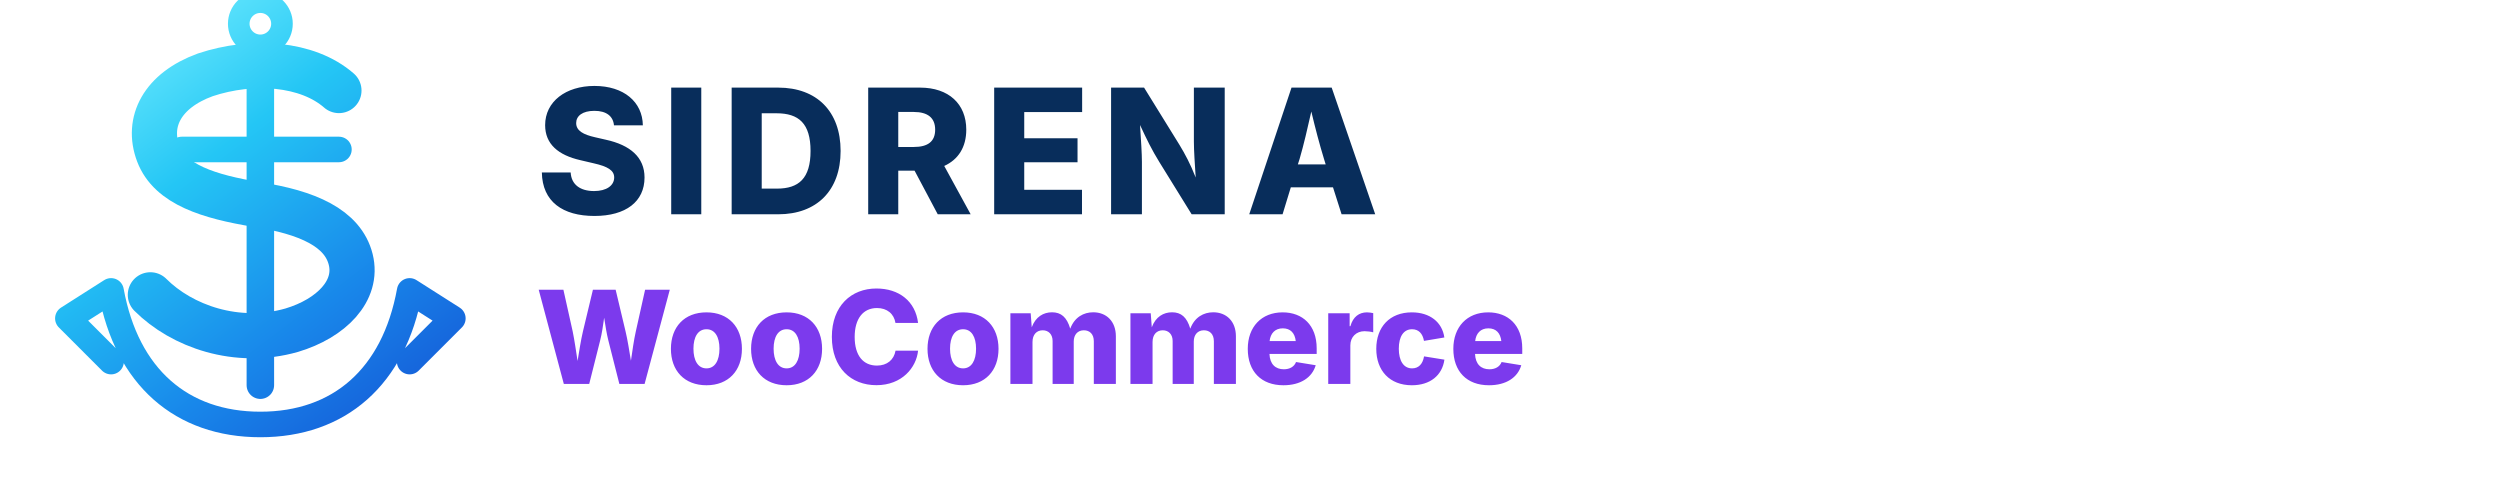
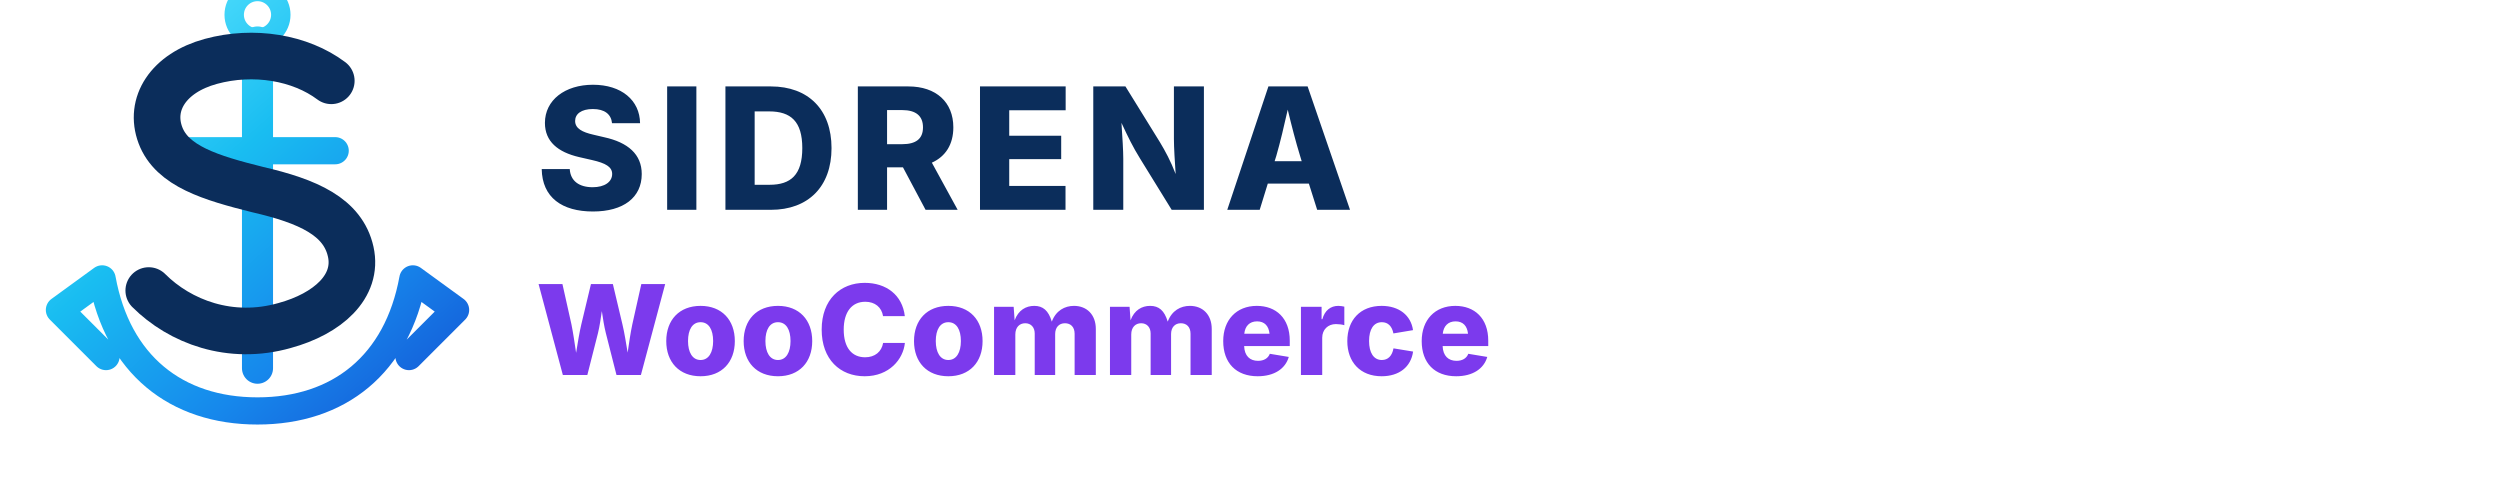
<svg xmlns="http://www.w3.org/2000/svg" width="560" height="112" viewBox="0 0 560 112" role="img" aria-labelledby="t d">
-   <g transform="translate(2 -7) scale(.88)">
+   <g transform="translate(2 -8) scale(.87)">
    <defs>
-       <linearGradient id="sidMark" x1="24" y1="12" x2="104" y2="118" gradientUnits="userSpaceOnUse">
-         <stop stop-color="#76F0FF" />
-         <stop offset=".34" stop-color="#24C6F5" />
-         <stop offset=".7" stop-color="#1887EA" />
+       <linearGradient id="aw2" x1="18" y1="16" x2="108" y2="118" gradientUnits="userSpaceOnUse">
+         <stop stop-color="#5EE7FF" />
+         <stop offset=".38" stop-color="#19BDF1" />
+         <stop offset=".72" stop-color="#1688EC" />
        <stop offset="1" stop-color="#1557D6" />
      </linearGradient>
    </defs>
-     <g fill="none" stroke="url(#sidMark)" stroke-linecap="round" stroke-linejoin="round">
-       <circle cx="64" cy="14" r="5.5" stroke-width="5.5" />
-       <path d="M64 21V106" stroke-width="7" />
-       <path d="M84 31C76 24 62 23 50 27C39 31 35 39 38 47C41 55 51 58 63 60C76 62 85 66 87 74C89 82 82 89 72 92C58 96 44 91 36 83" stroke-width="11.5" />
-       <path d="M44 46H84" stroke-width="6.5" />
-       <path d="M26 82C30 104 44 116 64 116C84 116 98 104 102 82M26 82L15 89L26 100M102 82L113 89L102 100" stroke-width="6.5" />
+     <g fill="none" stroke="url(#aw2)" stroke-linecap="round" stroke-linejoin="round">
+       <circle cx="64" cy="13" r="6" stroke-width="5" />
+       <path d="M64 20V104" stroke-width="8" />
+       <path d="M44 48H84" stroke-width="7" />
+       <path d="M24 81C28 103 43 115 64 115C85 115 100 103 104 81M24 81L13 89L25 101M104 81L115 89L103 101" stroke-width="7" />
    </g>
+     <path d="M83 30C75 24 63 22 52 25C41 28 36 36 39 44C42 52 52 55 64 58C77 61 86 65 88 74C90 83 82 90 71 93C57 97 44 92 36 84" fill="none" stroke="#0B2D5B" stroke-width="12" stroke-linecap="round" stroke-linejoin="round" />
  </g>
-   <text x="120" y="48" fill="#082D5B" font-family="Inter,Segoe UI,Arial,sans-serif" font-size="39" font-weight="800" letter-spacing="2.4">SIDRENA</text>
-   <text x="120" y="86" fill="#7C3AED" font-family="Inter,Segoe UI,Arial,sans-serif" font-size="29" font-weight="800">WooCommerce</text>
+   <text x="120" y="47" fill="#0B2D5B" font-family="Inter,Segoe UI,Arial,sans-serif" font-size="38" font-weight="800" letter-spacing="2.2">SIDRENA</text>
+   <text x="120" y="84" fill="#7C3AED" font-family="Inter,Segoe UI,Arial,sans-serif" font-size="28" font-weight="800">WooCommerce</text>
</svg>
